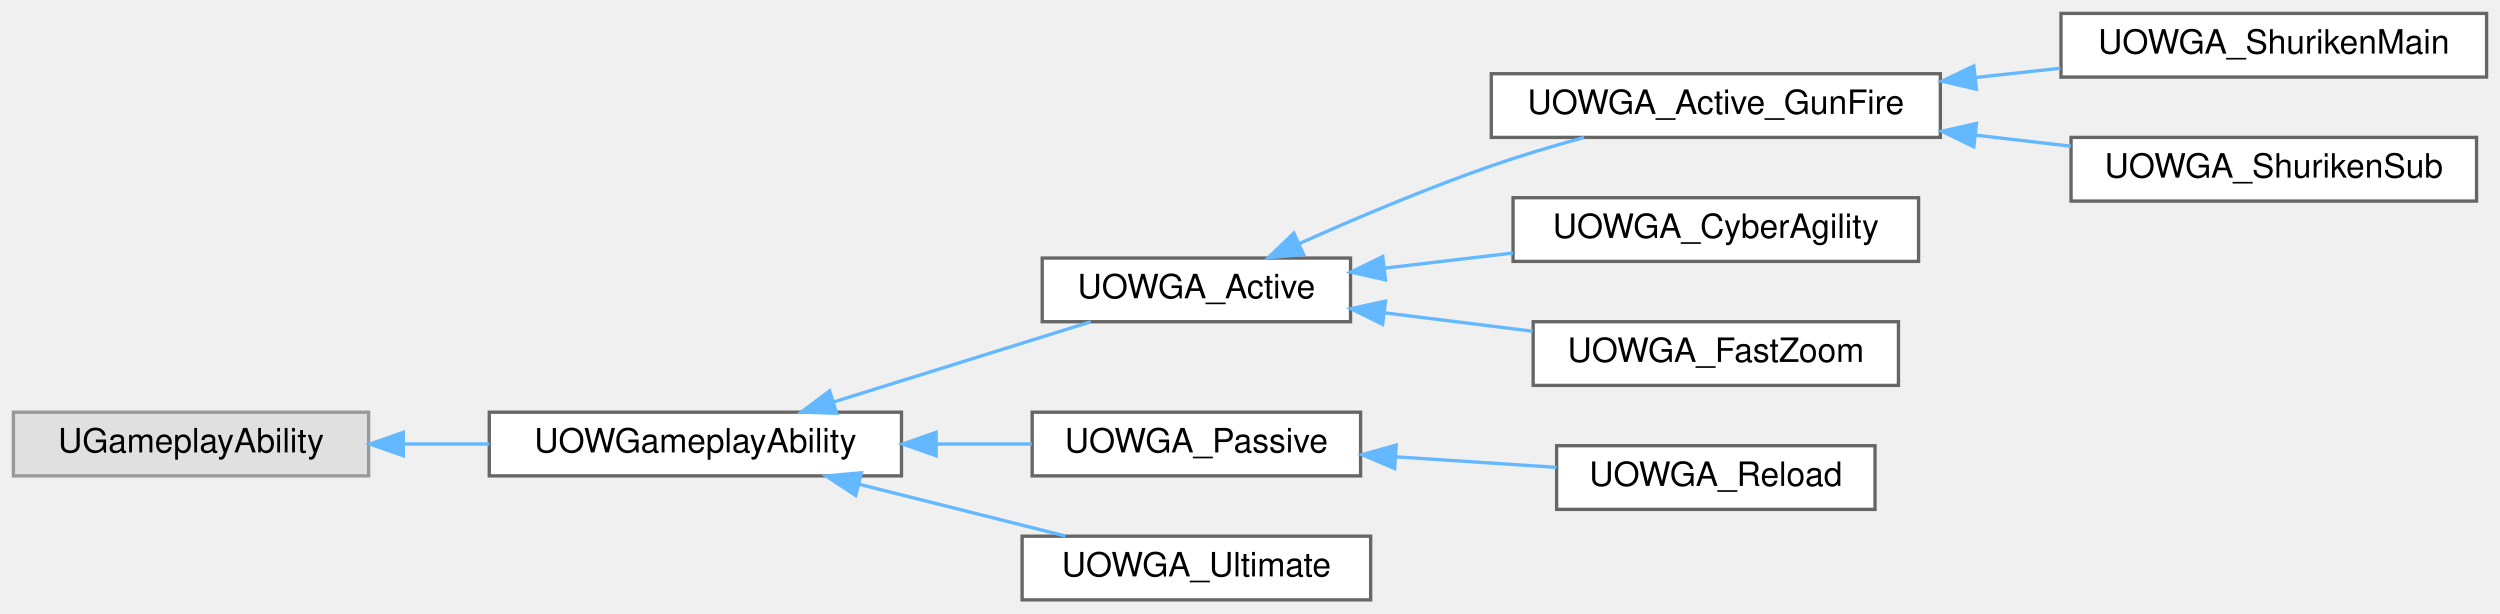
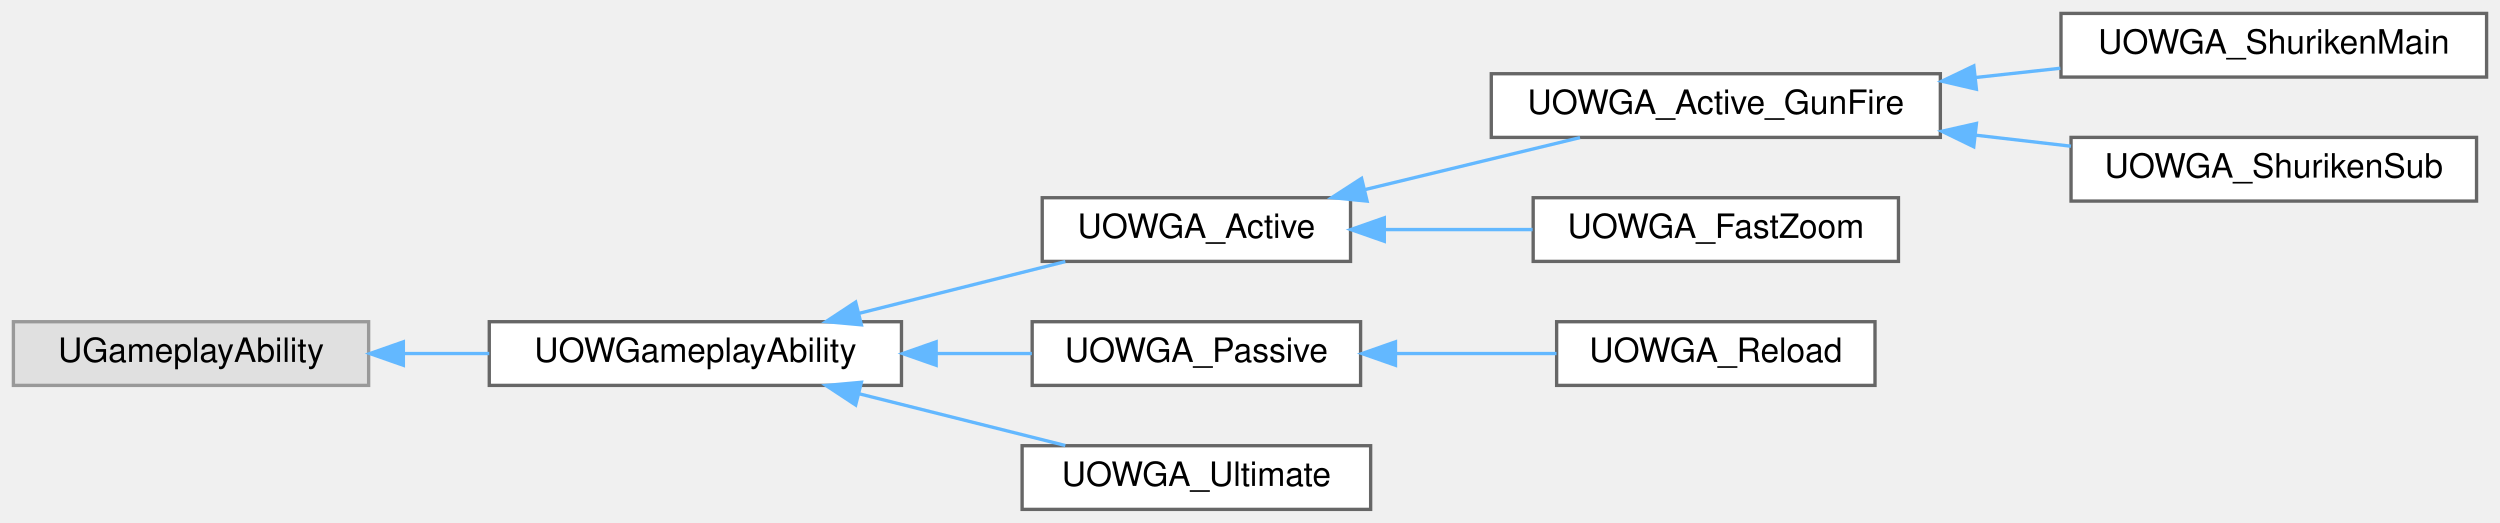
- <svg xmlns="http://www.w3.org/2000/svg" xmlns:xlink="http://www.w3.org/1999/xlink" width="746pt" height="183pt" viewBox="0.00 0.00 746.00 183.00">
-   <g id="graph0" class="graph" transform="scale(1 1) rotate(0) translate(4 179)">
+ <svg xmlns="http://www.w3.org/2000/svg" xmlns:xlink="http://www.w3.org/1999/xlink" width="746pt" height="156pt" viewBox="0.00 0.00 746.00 156.00">
+   <g id="graph0" class="graph" transform="scale(1 1) rotate(0) translate(4 152)">
    <g id="Node000000" class="node">
      <g id="a_Node000000">
        <a xlink:title=" ">
          <polygon fill="#e0e0e0" stroke="#999999" points="106,-56 0,-56 0,-37 106,-37 106,-56" />
          <text text-anchor="middle" x="53" y="-44" font-family="Helvetica,sans-Serif" font-size="10.00">UGameplayAbility</text>
        </a>
      </g>
    </g>
    <g id="Node000001" class="node">
      <g id="a_Node000001">
        <a xlink:href="classUOWGameplayAbility.html" target="_top" xlink:title=" ">
          <polygon fill="white" stroke="#666666" points="265,-56 142,-56 142,-37 265,-37 265,-56" />
          <text text-anchor="middle" x="203.5" y="-44" font-family="Helvetica,sans-Serif" font-size="10.00">UOWGameplayAbility</text>
        </a>
      </g>
    </g>
    <g id="edge14_Node000000_Node000001" class="edge">
      <g id="a_edge14_Node000000_Node000001">
        <a xlink:title=" ">
          <path fill="none" stroke="#63b8ff" d="M116.51,-46.5C124.95,-46.5 133.59,-46.5 141.99,-46.5" />
          <polygon fill="#63b8ff" stroke="#63b8ff" points="116.36,-43 106.36,-46.5 116.36,-50 116.36,-43" />
        </a>
      </g>
    </g>
    <g id="Node000002" class="node">
      <g id="a_Node000002">
        <a xlink:href="classUOWGA__Active.html" target="_top" xlink:title=" ">
-           <polygon fill="white" stroke="#666666" points="399,-102 307,-102 307,-83 399,-83 399,-102" />
-           <text text-anchor="middle" x="353" y="-90" font-family="Helvetica,sans-Serif" font-size="10.00">UOWGA_Active</text>
+           <polygon fill="white" stroke="#666666" points="399,-93 307,-93 307,-74 399,-74 399,-93" />
+           <text text-anchor="middle" x="353" y="-81" font-family="Helvetica,sans-Serif" font-size="10.00">UOWGA_Active</text>
        </a>
      </g>
    </g>
    <g id="edge15_Node000001_Node000002" class="edge">
      <g id="a_edge15_Node000001_Node000002">
        <a xlink:title=" ">
-           <path fill="none" stroke="#63b8ff" d="M244.68,-59.03C268.89,-66.58 299.24,-76.05 321.48,-82.98" />
-           <polygon fill="#63b8ff" stroke="#63b8ff" points="245.65,-55.67 235.06,-56.03 243.57,-62.35 245.65,-55.67" />
+           <path fill="none" stroke="#63b8ff" d="M252.31,-58.49C272.26,-63.5 295.1,-69.23 313.89,-73.94" />
+           <polygon fill="#63b8ff" stroke="#63b8ff" points="253.04,-55.07 242.48,-56.03 251.33,-61.86 253.04,-55.07" />
        </a>
      </g>
    </g>
-     <g id="Node000008" class="node">
-       <g id="a_Node000008">
+     <g id="Node000007" class="node">
+       <g id="a_Node000007">
        <a xlink:href="classUOWGA__Passive.html" target="_top" xlink:title=" ">
          <polygon fill="white" stroke="#666666" points="402,-56 304,-56 304,-37 402,-37 402,-56" />
          <text text-anchor="middle" x="353" y="-44" font-family="Helvetica,sans-Serif" font-size="10.00">UOWGA_Passive</text>
        </a>
      </g>
    </g>
-     <g id="edge21_Node000001_Node000008" class="edge">
-       <g id="a_edge21_Node000001_Node000008">
+     <g id="edge20_Node000001_Node000007" class="edge">
+       <g id="a_edge20_Node000001_Node000007">
        <a xlink:title=" ">
          <path fill="none" stroke="#63b8ff" d="M275.37,-46.5C285.04,-46.5 294.77,-46.5 303.9,-46.5" />
          <polygon fill="#63b8ff" stroke="#63b8ff" points="275.35,-43 265.35,-46.5 275.35,-50 275.35,-43" />
        </a>
      </g>
    </g>
-     <g id="Node000010" class="node">
-       <g id="a_Node000010">
+     <g id="Node000009" class="node">
+       <g id="a_Node000009">
        <a xlink:href="classUOWGA__Ultimate.html" target="_top" xlink:title=" ">
          <polygon fill="white" stroke="#666666" points="405,-19 301,-19 301,0 405,0 405,-19" />
          <text text-anchor="middle" x="353" y="-7" font-family="Helvetica,sans-Serif" font-size="10.00">UOWGA_Ultimate</text>
        </a>
      </g>
    </g>
-     <g id="edge23_Node000001_Node000010" class="edge">
-       <g id="a_edge23_Node000001_Node000010">
+     <g id="edge22_Node000001_Node000009" class="edge">
+       <g id="a_edge22_Node000001_Node000009">
        <a xlink:title=" ">
          <path fill="none" stroke="#63b8ff" d="M252.31,-34.51C272.26,-29.5 295.1,-23.77 313.89,-19.06" />
          <polygon fill="#63b8ff" stroke="#63b8ff" points="251.33,-31.14 242.48,-36.97 253.04,-37.93 251.33,-31.14" />
        </a>
      </g>
    </g>
    <g id="Node000003" class="node">
      <g id="a_Node000003">
        <a xlink:href="classUOWGA__Active__GunFire.html" target="_top" xlink:title=" ">
-           <polygon fill="white" stroke="#666666" points="575,-157 441,-157 441,-138 575,-138 575,-157" />
-           <text text-anchor="middle" x="508" y="-145" font-family="Helvetica,sans-Serif" font-size="10.00">UOWGA_Active_GunFire</text>
+           <polygon fill="white" stroke="#666666" points="575,-130 441,-130 441,-111 575,-111 575,-130" />
+           <text text-anchor="middle" x="508" y="-118" font-family="Helvetica,sans-Serif" font-size="10.00">UOWGA_Active_GunFire</text>
        </a>
      </g>
    </g>
    <g id="edge16_Node000002_Node000003" class="edge">
      <g id="a_edge16_Node000002_Node000003">
        <a xlink:title=" ">
-           <path fill="none" stroke="#63b8ff" d="M383.65,-106.29C400.29,-113.74 421.56,-122.75 441,-129.5 449.86,-132.58 459.54,-135.47 468.69,-138" />
-           <polygon fill="#63b8ff" stroke="#63b8ff" points="384.99,-103.06 374.43,-102.12 382.1,-109.44 384.99,-103.06" />
+           <path fill="none" stroke="#63b8ff" d="M403.31,-95.43C424.07,-100.44 447.89,-106.21 467.47,-110.94" />
+           <polygon fill="#63b8ff" stroke="#63b8ff" points="403.94,-91.98 393.4,-93.03 402.3,-98.78 403.94,-91.98" />
        </a>
      </g>
    </g>
    <g id="Node000006" class="node">
      <g id="a_Node000006">
-         <a xlink:href="classUOWGA__CyberAgility.html" target="_top" xlink:title=" ">
-           <polygon fill="white" stroke="#666666" points="568.5,-120 447.5,-120 447.5,-101 568.5,-101 568.5,-120" />
-           <text text-anchor="middle" x="508" y="-108" font-family="Helvetica,sans-Serif" font-size="10.00">UOWGA_CyberAgility</text>
+         <a xlink:href="classUOWGA__FastZoom.html" target="_top" xlink:title=" ">
+           <polygon fill="white" stroke="#666666" points="562.5,-93 453.5,-93 453.5,-74 562.5,-74 562.5,-93" />
+           <text text-anchor="middle" x="508" y="-81" font-family="Helvetica,sans-Serif" font-size="10.00">UOWGA_FastZoom</text>
        </a>
      </g>
    </g>
    <g id="edge19_Node000002_Node000006" class="edge">
      <g id="a_edge19_Node000002_Node000006">
        <a xlink:title=" ">
-           <path fill="none" stroke="#63b8ff" d="M409.28,-99C421.69,-100.46 434.91,-102.02 447.49,-103.5" />
-           <polygon fill="#63b8ff" stroke="#63b8ff" points="409.42,-95.5 399.08,-97.8 408.6,-102.45 409.42,-95.5" />
-         </a>
-       </g>
-     </g>
-     <g id="Node000007" class="node">
-       <g id="a_Node000007">
-         <a xlink:href="classUOWGA__FastZoom.html" target="_top" xlink:title=" ">
-           <polygon fill="white" stroke="#666666" points="562.5,-83 453.5,-83 453.5,-64 562.5,-64 562.5,-83" />
-           <text text-anchor="middle" x="508" y="-71" font-family="Helvetica,sans-Serif" font-size="10.00">UOWGA_FastZoom</text>
-         </a>
-       </g>
-     </g>
-     <g id="edge20_Node000002_Node000007" class="edge">
-       <g id="a_edge20_Node000002_Node000007">
-         <a xlink:title=" ">
-           <path fill="none" stroke="#63b8ff" d="M409.3,-85.63C423.65,-83.85 439.07,-81.94 453.33,-80.16" />
-           <polygon fill="#63b8ff" stroke="#63b8ff" points="408.57,-82.2 399.08,-86.9 409.43,-89.14 408.57,-82.2" />
+           <path fill="none" stroke="#63b8ff" d="M409.3,-83.5C423.65,-83.5 439.07,-83.5 453.33,-83.5" />
+           <polygon fill="#63b8ff" stroke="#63b8ff" points="409.08,-80 399.08,-83.5 409.08,-87 409.08,-80" />
        </a>
      </g>
    </g>
    <g id="Node000004" class="node">
      <g id="a_Node000004">
        <a xlink:href="classUOWGA__ShurikenMain.html" target="_top" xlink:title=" ">
-           <polygon fill="white" stroke="#666666" points="738,-175 611,-175 611,-156 738,-156 738,-175" />
-           <text text-anchor="middle" x="674.5" y="-163" font-family="Helvetica,sans-Serif" font-size="10.00">UOWGA_ShurikenMain</text>
+           <polygon fill="white" stroke="#666666" points="738,-148 611,-148 611,-129 738,-129 738,-148" />
+           <text text-anchor="middle" x="674.5" y="-136" font-family="Helvetica,sans-Serif" font-size="10.00">UOWGA_ShurikenMain</text>
        </a>
      </g>
    </g>
    <g id="edge17_Node000003_Node000004" class="edge">
      <g id="a_edge17_Node000003_Node000004">
        <a xlink:title=" ">
-           <path fill="none" stroke="#63b8ff" d="M585.65,-155.89C594.08,-156.81 602.58,-157.74 610.81,-158.64" />
-           <polygon fill="#63b8ff" stroke="#63b8ff" points="585.76,-152.38 575.43,-154.77 584.99,-159.34 585.76,-152.38" />
+           <path fill="none" stroke="#63b8ff" d="M585.65,-128.89C594.08,-129.81 602.58,-130.74 610.81,-131.64" />
+           <polygon fill="#63b8ff" stroke="#63b8ff" points="585.76,-125.38 575.43,-127.77 584.99,-132.34 585.76,-125.38" />
        </a>
      </g>
    </g>
    <g id="Node000005" class="node">
      <g id="a_Node000005">
        <a xlink:href="classUOWGA__ShurikenSub.html" target="_top" xlink:title=" ">
-           <polygon fill="white" stroke="#666666" points="735,-138 614,-138 614,-119 735,-119 735,-138" />
-           <text text-anchor="middle" x="674.5" y="-126" font-family="Helvetica,sans-Serif" font-size="10.00">UOWGA_ShurikenSub</text>
+           <polygon fill="white" stroke="#666666" points="735,-111 614,-111 614,-92 735,-92 735,-111" />
+           <text text-anchor="middle" x="674.5" y="-99" font-family="Helvetica,sans-Serif" font-size="10.00">UOWGA_ShurikenSub</text>
        </a>
      </g>
    </g>
    <g id="edge18_Node000003_Node000005" class="edge">
      <g id="a_edge18_Node000003_Node000005">
        <a xlink:title=" ">
-           <path fill="none" stroke="#63b8ff" d="M585.38,-138.68C594.98,-137.57 604.69,-136.45 613.98,-135.37" />
-           <polygon fill="#63b8ff" stroke="#63b8ff" points="584.97,-135.2 575.43,-139.83 585.77,-142.16 584.97,-135.2" />
+           <path fill="none" stroke="#63b8ff" d="M585.38,-111.68C594.98,-110.57 604.69,-109.45 613.98,-108.37" />
+           <polygon fill="#63b8ff" stroke="#63b8ff" points="584.97,-108.2 575.43,-112.83 585.77,-115.16 584.97,-108.2" />
        </a>
      </g>
    </g>
-     <g id="Node000009" class="node">
-       <g id="a_Node000009">
+     <g id="Node000008" class="node">
+       <g id="a_Node000008">
        <a xlink:href="classUOWGA__Reload.html" target="_top" xlink:title=" ">
-           <polygon fill="white" stroke="#666666" points="555.5,-46 460.5,-46 460.5,-27 555.5,-27 555.5,-46" />
-           <text text-anchor="middle" x="508" y="-34" font-family="Helvetica,sans-Serif" font-size="10.00">UOWGA_Reload</text>
+           <polygon fill="white" stroke="#666666" points="555.5,-56 460.5,-56 460.5,-37 555.5,-37 555.5,-56" />
+           <text text-anchor="middle" x="508" y="-44" font-family="Helvetica,sans-Serif" font-size="10.00">UOWGA_Reload</text>
        </a>
      </g>
    </g>
-     <g id="edge22_Node000008_Node000009" class="edge">
-       <g id="a_edge22_Node000008_Node000009">
+     <g id="edge21_Node000007_Node000008" class="edge">
+       <g id="a_edge21_Node000007_Node000008">
        <a xlink:title=" ">
-           <path fill="none" stroke="#63b8ff" d="M412.63,-42.67C428.47,-41.63 445.39,-40.53 460.47,-39.54" />
-           <polygon fill="#63b8ff" stroke="#63b8ff" points="412.16,-39.19 402.41,-43.34 412.62,-46.18 412.16,-39.19" />
+           <path fill="none" stroke="#63b8ff" d="M412.63,-46.5C428.47,-46.5 445.39,-46.5 460.47,-46.5" />
+           <polygon fill="#63b8ff" stroke="#63b8ff" points="412.41,-43 402.41,-46.5 412.41,-50 412.41,-43" />
        </a>
      </g>
    </g>
  </g>
</svg>
